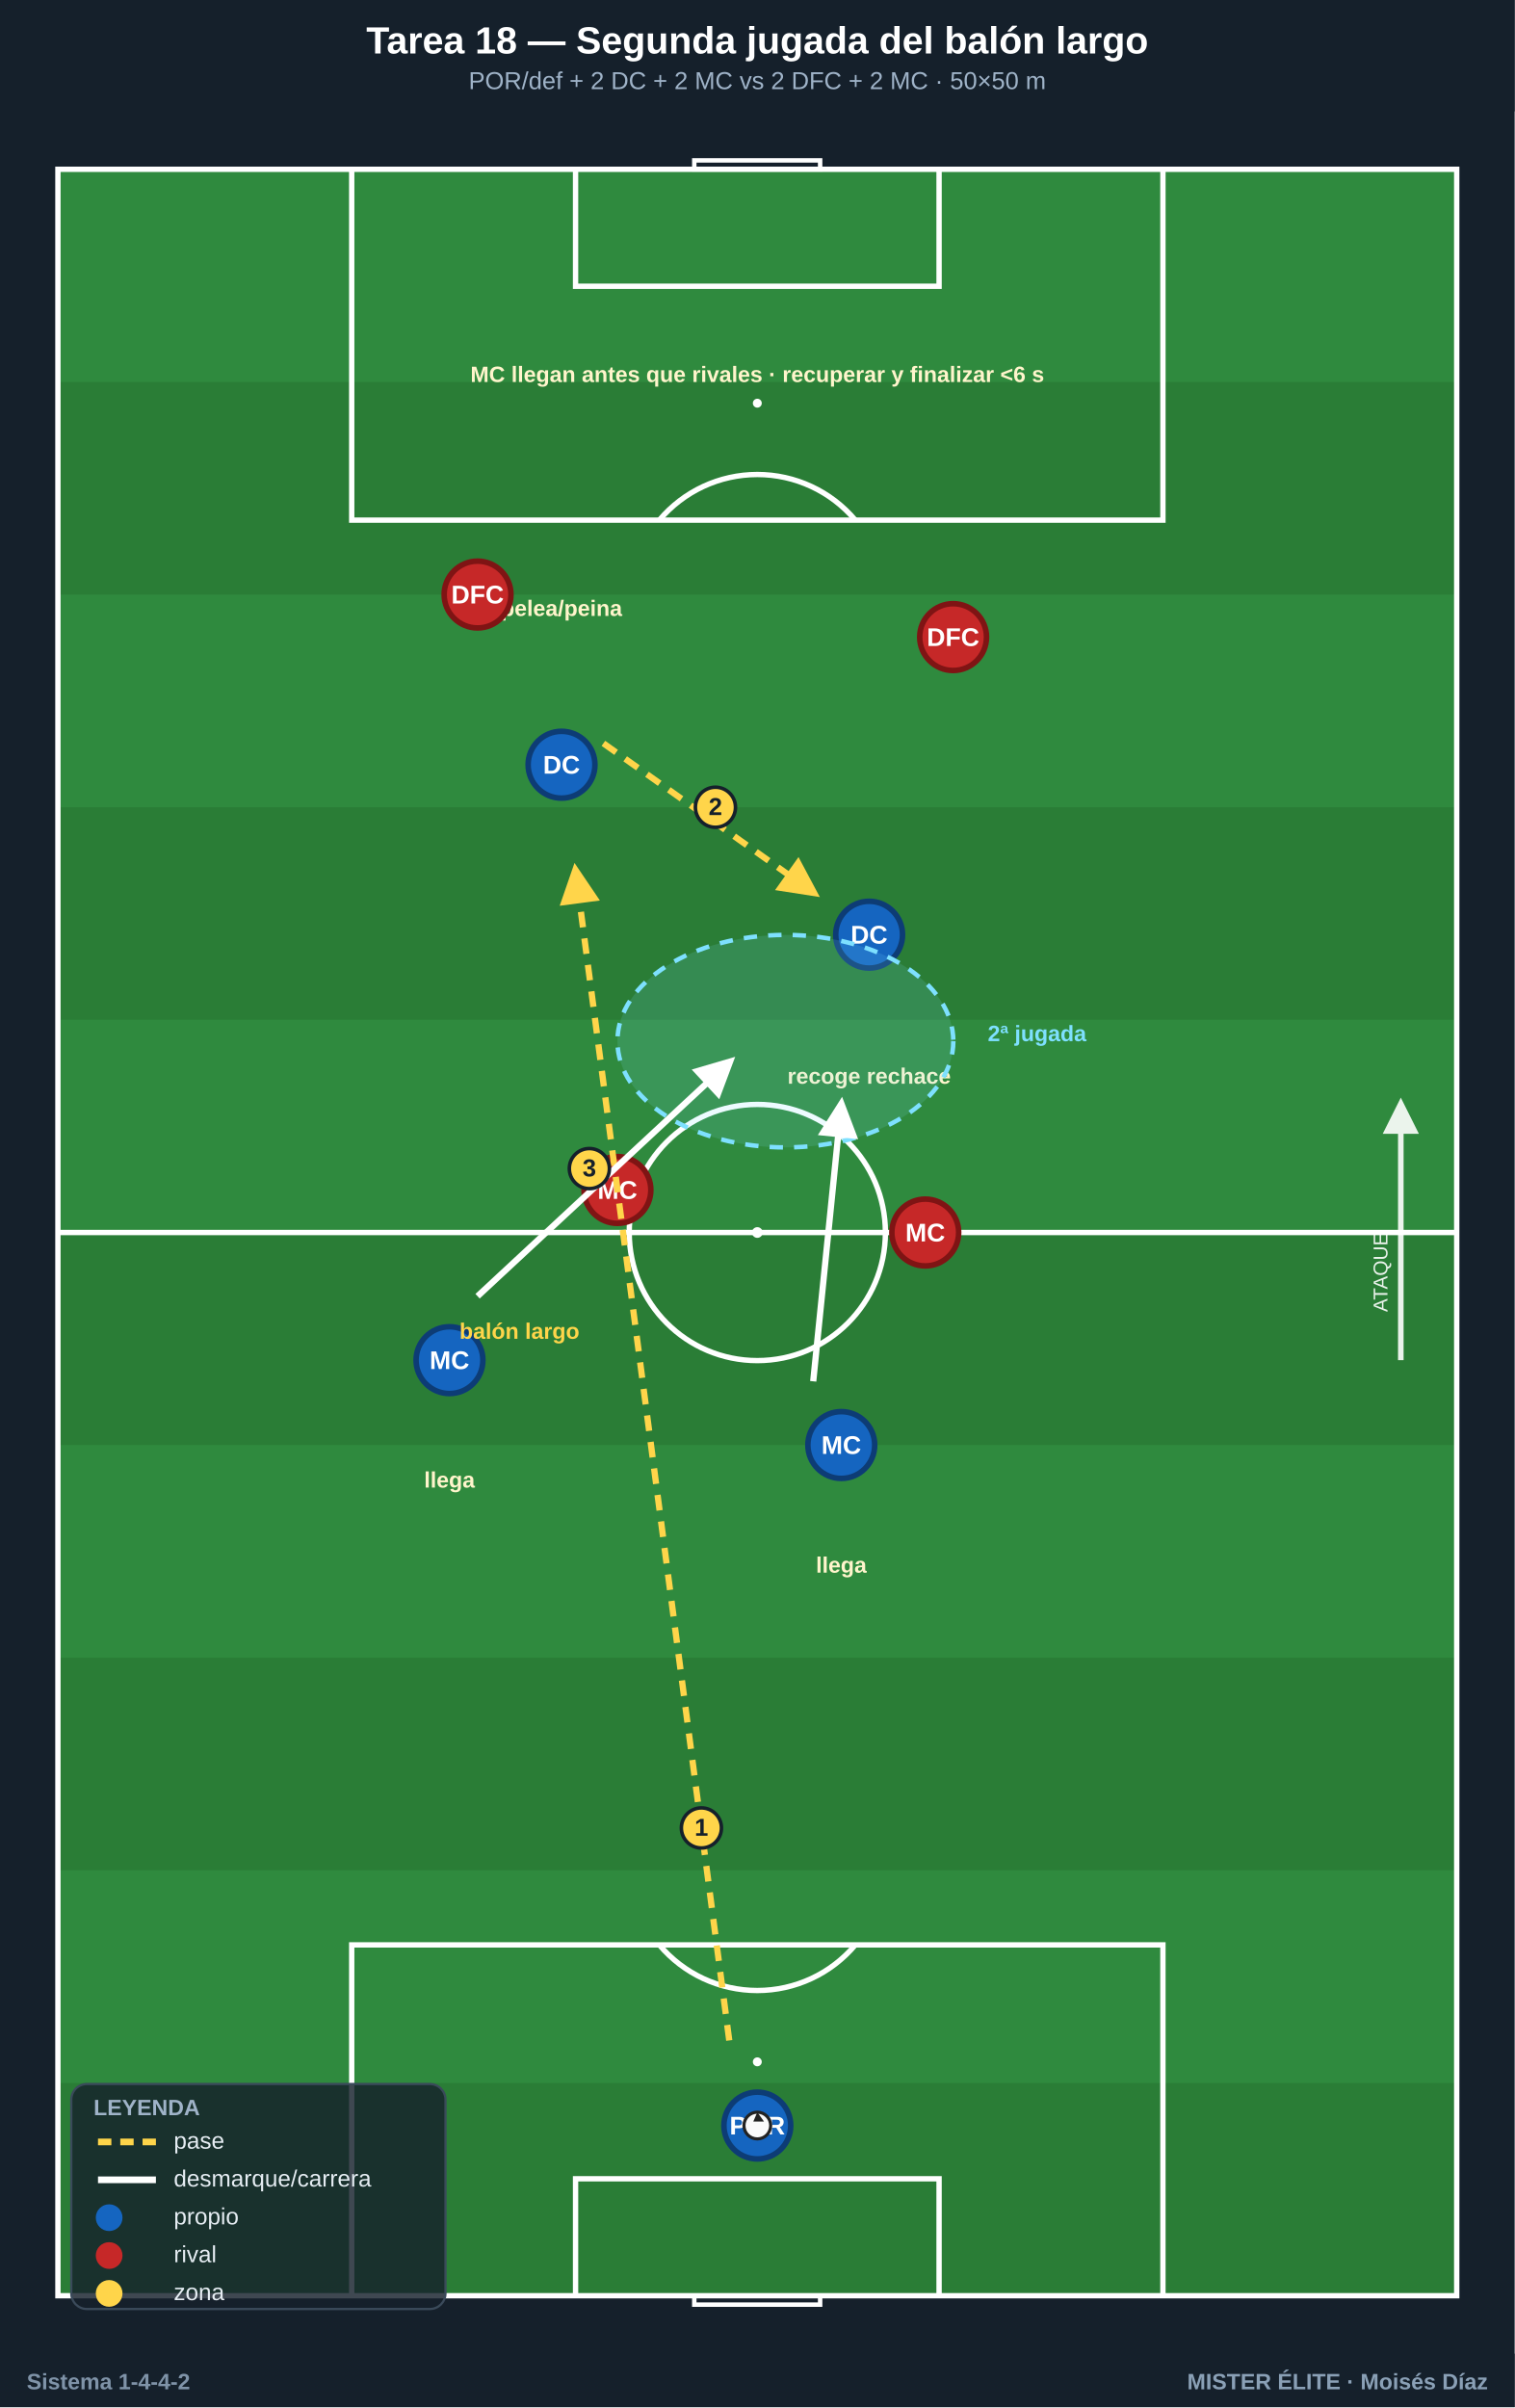
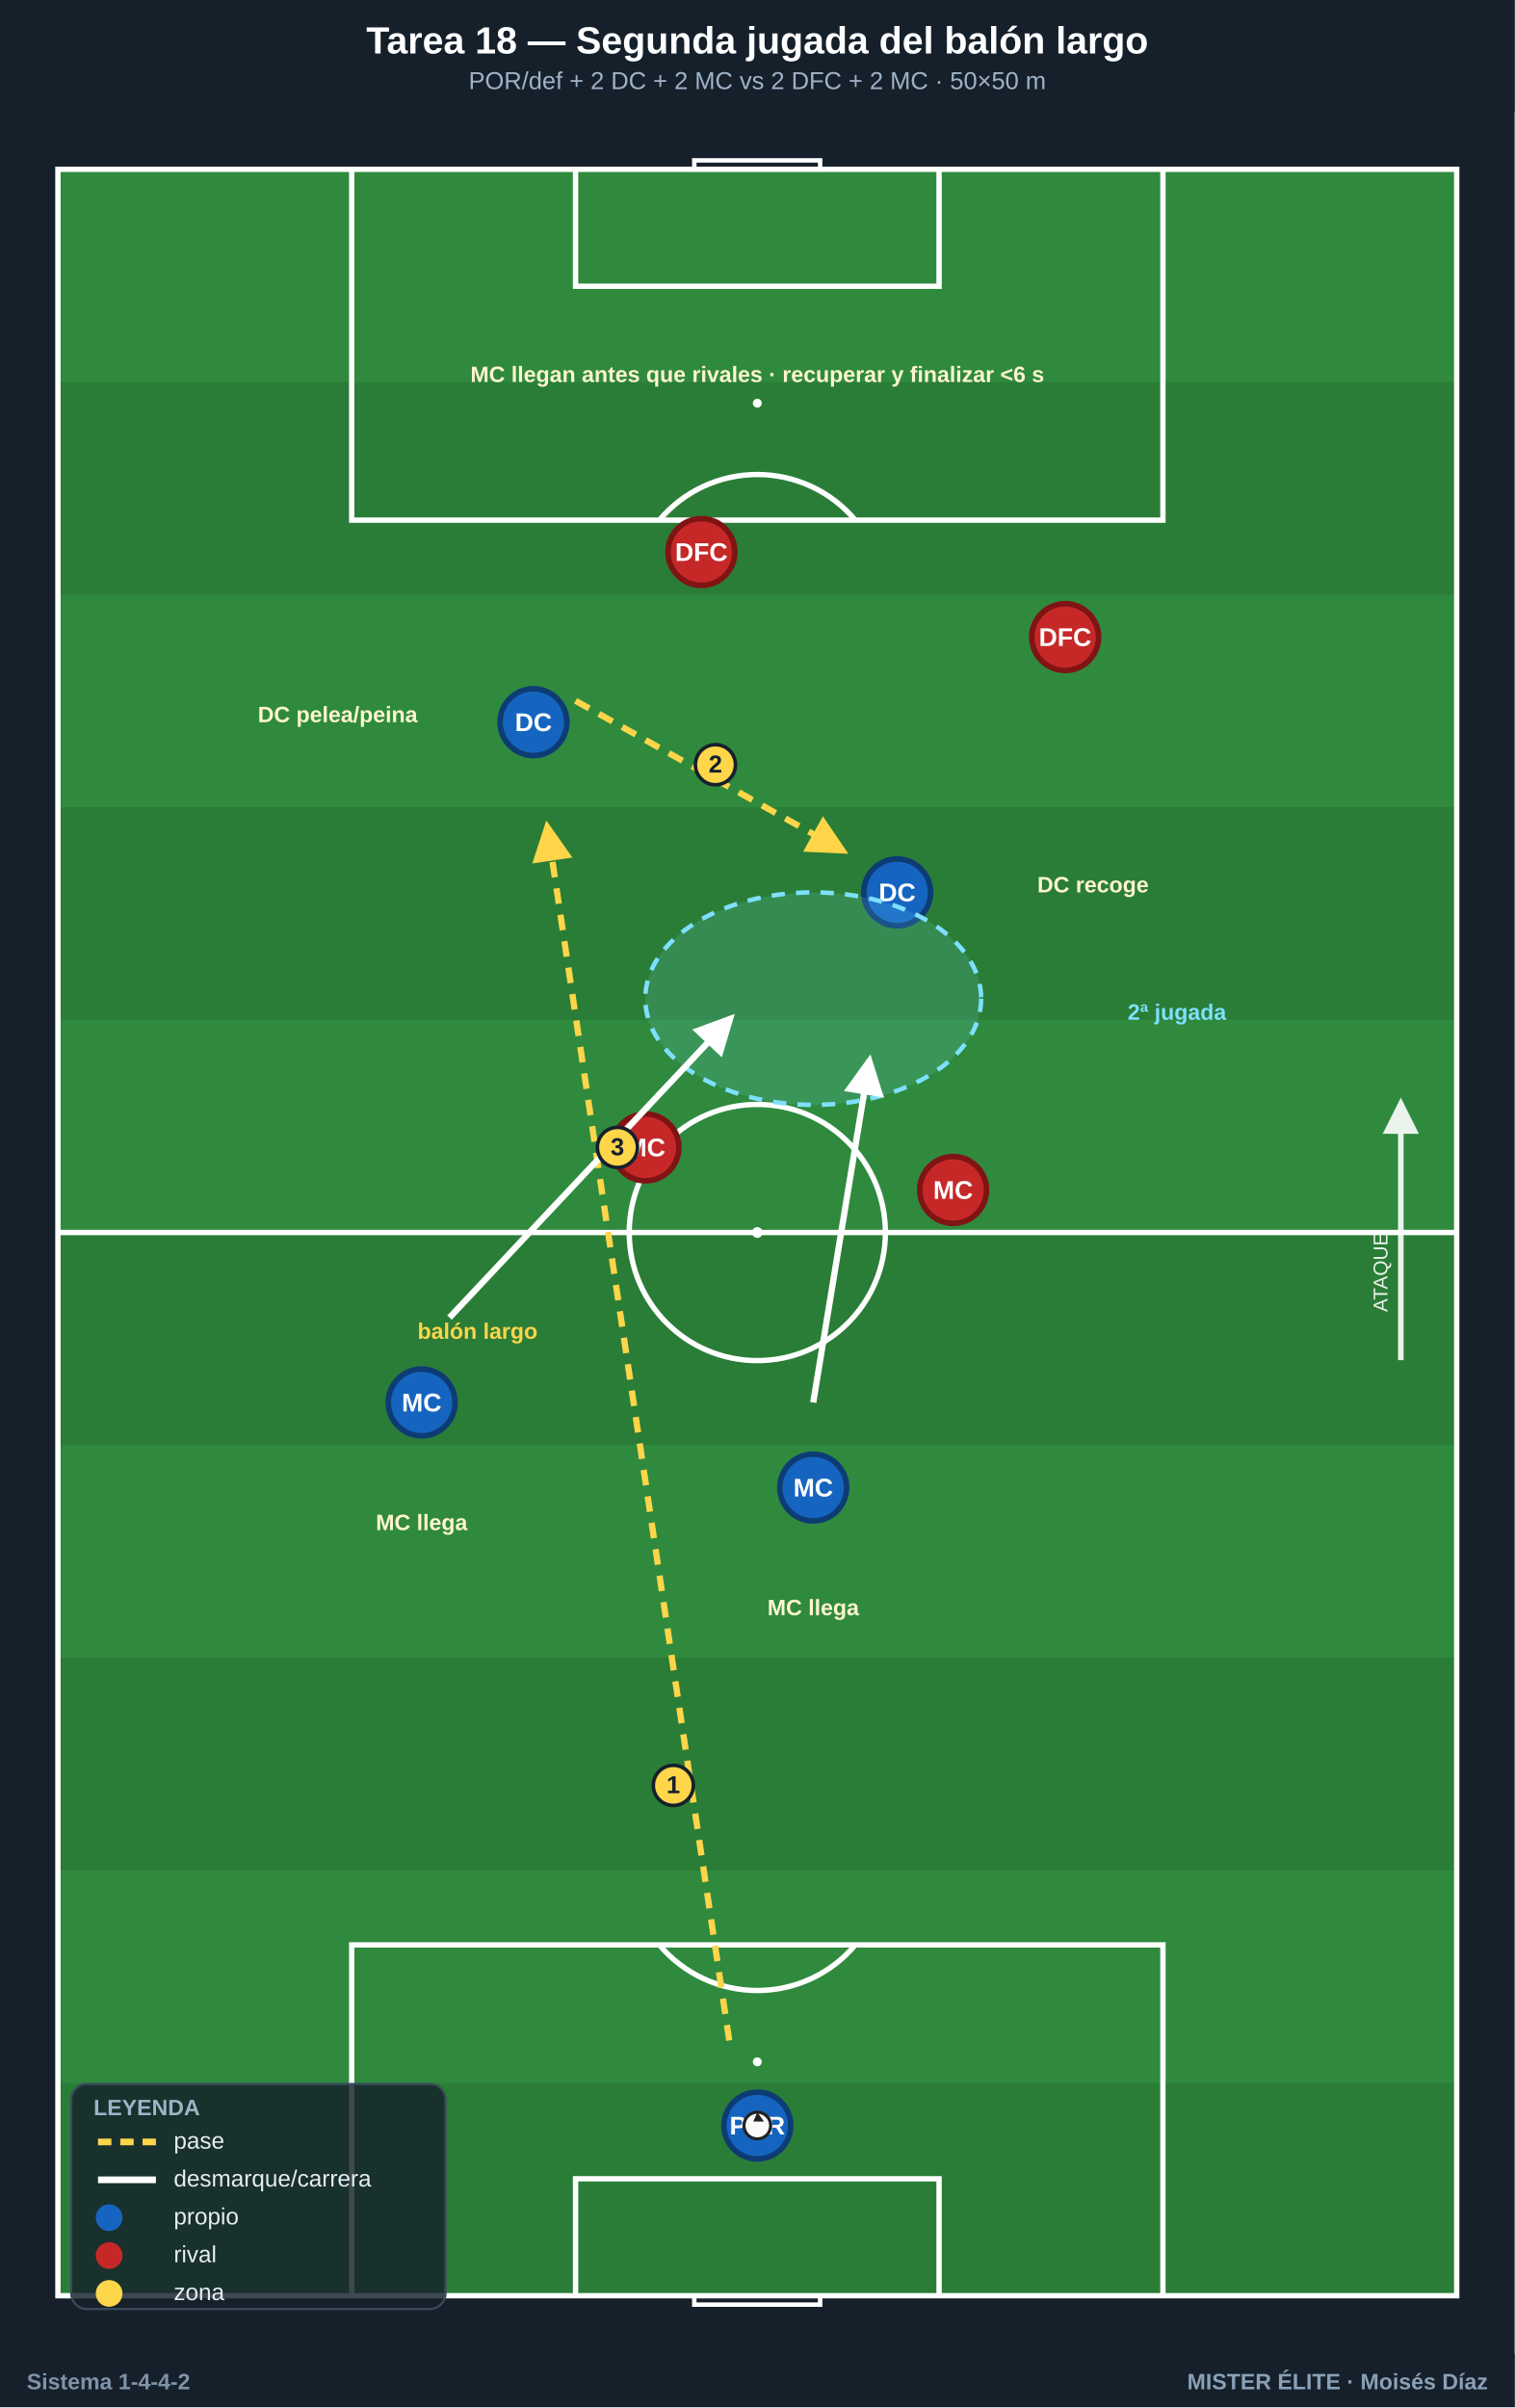
<svg xmlns="http://www.w3.org/2000/svg" viewBox="0 0 680 1081" width="680" height="1081" font-family="Segoe UI,Arial,sans-serif">
  <defs>
    <linearGradient id="sky" x1="0" y1="0" x2="0" y2="1">
      <stop offset="0" stop-color="#2f8a3e" />
      <stop offset="1" stop-color="#2b8139" />
    </linearGradient>
    <marker id="ah_pass" viewBox="0 0 10 10" refX="8" refY="5" markerWidth="6.5" markerHeight="6.5" orient="auto-start-reverse">
      <path d="M0,0 L10,5 L0,10 z" fill="#ffd54a" />
    </marker>
    <marker id="ah_run" viewBox="0 0 10 10" refX="8" refY="5" markerWidth="6.5" markerHeight="6.5" orient="auto-start-reverse">
      <path d="M0,0 L10,5 L0,10 z" fill="#ffffff" />
    </marker>
    <marker id="ah_drive" viewBox="0 0 10 10" refX="8" refY="5" markerWidth="6.5" markerHeight="6.5" orient="auto-start-reverse">
      <path d="M0,0 L10,5 L0,10 z" fill="#7ee0ff" />
    </marker>
    <marker id="ah_white" viewBox="0 0 10 10" refX="8" refY="5" markerWidth="6.5" markerHeight="6.5" orient="auto-start-reverse">
      <path d="M0,0 L10,5 L0,10 z" fill="#ffffff" />
    </marker>
  </defs>
  <rect x="0.0" y="0.0" width="680.0" height="1080.6" fill="#15202b" />
  <rect x="26.0" y="76.0" width="628.0" height="96.0" fill="#2f8a3e" />
  <rect x="26.0" y="171.5" width="628.0" height="96.0" fill="#2a7d36" />
  <rect x="26.0" y="266.9" width="628.0" height="96.0" fill="#2f8a3e" />
  <rect x="26.0" y="362.4" width="628.0" height="96.0" fill="#2a7d36" />
  <rect x="26.0" y="457.8" width="628.0" height="96.0" fill="#2f8a3e" />
  <rect x="26.0" y="553.3" width="628.0" height="96.0" fill="#2a7d36" />
  <rect x="26.0" y="648.7" width="628.0" height="96.0" fill="#2f8a3e" />
  <rect x="26.0" y="744.2" width="628.0" height="96.0" fill="#2a7d36" />
  <rect x="26.0" y="839.6" width="628.0" height="96.0" fill="#2f8a3e" />
  <rect x="26.0" y="935.1" width="628.0" height="96.0" fill="#2a7d36" />
  <rect x="26.0" y="76.0" width="628.0" height="954.6" fill="none" stroke="#ffffff" stroke-width="2.4" />
  <line x1="26.0" y1="553.3" x2="654.0" y2="553.3" stroke="#ffffff" stroke-width="2.4" opacity="1" />
  <circle cx="340.0" cy="553.3" r="57.5" fill="none" stroke="#ffffff" stroke-width="2.4" />
  <circle cx="340.0" cy="553.3" r="2.4" fill="#ffffff" />
  <path d="M157.9,76.0 L157.9,233.5 L522.1,233.5 L522.1,76.0" fill="none" stroke="#ffffff" stroke-width="2.4" />
  <path d="M258.4,76.0 L258.4,128.5 L421.6,128.5 L421.6,76.0" fill="none" stroke="#ffffff" stroke-width="2.4" />
  <circle cx="340.0" cy="181.0" r="2.0" fill="#ffffff" />
  <rect x="311.7" y="72.0" width="56.5" height="4" fill="none" stroke="#ffffff" stroke-width="2" />
  <path d="M296.0,233.5 A57.5,57.5 0 0 1 384.0,233.5" fill="none" stroke="#ffffff" stroke-width="2.4" />
  <path d="M157.9,1030.6 L157.9,873.1 L522.1,873.1 L522.1,1030.6" fill="none" stroke="#ffffff" stroke-width="2.4" />
  <path d="M258.4,1030.6 L258.4,978.1 L421.6,978.1 L421.6,1030.6" fill="none" stroke="#ffffff" stroke-width="2.4" />
  <circle cx="340.0" cy="925.6" r="2.0" fill="#ffffff" />
  <rect x="311.7" y="1030.6" width="56.5" height="4" fill="none" stroke="#ffffff" stroke-width="2" />
  <path d="M296.0,873.1 A57.5,57.5 0 0 0 384.0,873.1" fill="none" stroke="#ffffff" stroke-width="2.4" />
  <rect x="0.0" y="0.0" width="680.0" height="50.0" fill="#15202b" />
  <text x="340.0" y="24.0" font-family="Segoe UI,Arial,sans-serif" font-size="17" font-weight="800" fill="#ffffff" text-anchor="middle">Tarea 18 — Segunda jugada del balón largo</text>
  <text x="340.0" y="40.0" font-family="Segoe UI,Arial,sans-serif" font-size="11" font-weight="500" fill="#9fb3c8" text-anchor="middle">POR/def + 2 DC + 2 MC vs 2 DFC + 2 MC · 50×50 m</text>
  <rect x="0.0" y="1056.6" width="680.0" height="24.0" fill="#15202b" />
  <text x="668.0" y="1072.6" font-family="Segoe UI,Arial,sans-serif" font-size="10" font-weight="700" fill="#8aa0b6" text-anchor="end">MISTER ÉLITE · Moisés Díaz</text>
  <text x="12.0" y="1072.6" font-family="Segoe UI,Arial,sans-serif" font-size="10" font-weight="600" fill="#7f93a8" text-anchor="start">Sistema 1-4-4-2</text>
  <g opacity="0.9">
    <line x1="628.9" y1="610.6" x2="628.9" y2="496.0" stroke="#ffffff" stroke-width="2.5" marker-end="url(#ah_white)" />
    <text x="622.9" y="553.3" font-family="Segoe UI,Arial" font-size="9" fill="#ffffff" text-anchor="end" transform="rotate(-90 622.9 553.3)">ATAQUE</text>
  </g>
  <g>
    <circle cx="340.0" cy="954.2" r="15" fill="#1565c0" stroke="#0d3c75" stroke-width="2.5" />
    <text x="340.0" y="958.2" font-family="Segoe UI,Arial" font-size="11.5" font-weight="800" fill="#fff" text-anchor="middle">POR</text>
  </g>
  <circle cx="340.0" cy="954.2" r="6.0" fill="#fafafa" stroke="#222" stroke-width="1.4" />
  <path d="M340.0,948.2 l3.0,4.2 l-4.8,0 z" fill="#222" />
  <g>
-     <circle cx="252.1" cy="343.3" r="15" fill="#1565c0" stroke="#0d3c75" stroke-width="2.5" />
-     <text x="252.1" y="347.3" font-family="Segoe UI,Arial" font-size="11.5" font-weight="800" fill="#fff" text-anchor="middle">DC</text>
+     <circle cx="239.5" cy="324.2" r="15" fill="#1565c0" stroke="#0d3c75" stroke-width="2.5" />
+     <text x="239.5" y="328.2" font-family="Segoe UI,Arial" font-size="11.5" font-weight="800" fill="#fff" text-anchor="middle">DC</text>
  </g>
-   <text x="252.1" y="276.5" font-family="Segoe UI,Arial,sans-serif" font-size="10" font-weight="600" fill="#fff5cc" text-anchor="middle">pelea/peina</text>
+   <text x="151.6" y="324.2" font-family="Segoe UI,Arial,sans-serif" font-size="10" font-weight="600" fill="#fff5cc" text-anchor="middle">DC pelea/peina</text>
  <g>
-     <circle cx="390.2" cy="419.6" r="15" fill="#1565c0" stroke="#0d3c75" stroke-width="2.5" />
-     <text x="390.2" y="423.6" font-family="Segoe UI,Arial" font-size="11.5" font-weight="800" fill="#fff" text-anchor="middle">DC</text>
+     <circle cx="402.8" cy="400.6" r="15" fill="#1565c0" stroke="#0d3c75" stroke-width="2.5" />
+     <text x="402.8" y="404.6" font-family="Segoe UI,Arial" font-size="11.5" font-weight="800" fill="#fff" text-anchor="middle">DC</text>
  </g>
-   <text x="390.2" y="486.5" font-family="Segoe UI,Arial,sans-serif" font-size="10" font-weight="600" fill="#fff5cc" text-anchor="middle">recoge rechace</text>
+   <text x="490.7" y="400.6" font-family="Segoe UI,Arial,sans-serif" font-size="10" font-weight="600" fill="#fff5cc" text-anchor="middle">DC recoge</text>
  <g>
-     <circle cx="214.4" cy="266.9" r="15" fill="#c62828" stroke="#7f1414" stroke-width="2.5" />
-     <text x="214.4" y="270.9" font-family="Segoe UI,Arial" font-size="11.5" font-weight="800" fill="#fff" text-anchor="middle">DFC</text>
+     <circle cx="314.9" cy="247.8" r="15" fill="#c62828" stroke="#7f1414" stroke-width="2.5" />
+     <text x="314.9" y="251.8" font-family="Segoe UI,Arial" font-size="11.5" font-weight="800" fill="#fff" text-anchor="middle">DFC</text>
  </g>
  <g>
-     <circle cx="427.9" cy="286.0" r="15" fill="#c62828" stroke="#7f1414" stroke-width="2.5" />
-     <text x="427.9" y="290.0" font-family="Segoe UI,Arial" font-size="11.5" font-weight="800" fill="#fff" text-anchor="middle">DFC</text>
+     <circle cx="478.2" cy="286.0" r="15" fill="#c62828" stroke="#7f1414" stroke-width="2.5" />
+     <text x="478.2" y="290.0" font-family="Segoe UI,Arial" font-size="11.5" font-weight="800" fill="#fff" text-anchor="middle">DFC</text>
  </g>
  <g>
-     <circle cx="277.2" cy="534.2" r="15" fill="#c62828" stroke="#7f1414" stroke-width="2.5" />
-     <text x="277.2" y="538.2" font-family="Segoe UI,Arial" font-size="11.5" font-weight="800" fill="#fff" text-anchor="middle">MC</text>
+     <circle cx="289.8" cy="515.1" r="15" fill="#c62828" stroke="#7f1414" stroke-width="2.5" />
+     <text x="289.8" y="519.1" font-family="Segoe UI,Arial" font-size="11.5" font-weight="800" fill="#fff" text-anchor="middle">MC</text>
  </g>
  <g>
-     <circle cx="415.4" cy="553.3" r="15" fill="#c62828" stroke="#7f1414" stroke-width="2.5" />
-     <text x="415.4" y="557.3" font-family="Segoe UI,Arial" font-size="11.5" font-weight="800" fill="#fff" text-anchor="middle">MC</text>
+     <circle cx="427.9" cy="534.2" r="15" fill="#c62828" stroke="#7f1414" stroke-width="2.5" />
+     <text x="427.9" y="538.2" font-family="Segoe UI,Arial" font-size="11.5" font-weight="800" fill="#fff" text-anchor="middle">MC</text>
  </g>
  <g>
-     <circle cx="201.8" cy="610.6" r="15" fill="#1565c0" stroke="#0d3c75" stroke-width="2.5" />
-     <text x="201.8" y="614.6" font-family="Segoe UI,Arial" font-size="11.5" font-weight="800" fill="#fff" text-anchor="middle">MC</text>
+     <circle cx="189.3" cy="629.6" r="15" fill="#1565c0" stroke="#0d3c75" stroke-width="2.5" />
+     <text x="189.3" y="633.6" font-family="Segoe UI,Arial" font-size="11.5" font-weight="800" fill="#fff" text-anchor="middle">MC</text>
  </g>
-   <text x="201.8" y="667.8" font-family="Segoe UI,Arial,sans-serif" font-size="10" font-weight="600" fill="#fff5cc" text-anchor="middle">llega</text>
+   <text x="189.3" y="686.9" font-family="Segoe UI,Arial,sans-serif" font-size="10" font-weight="600" fill="#fff5cc" text-anchor="middle">MC llega</text>
  <g>
-     <circle cx="377.7" cy="648.7" r="15" fill="#1565c0" stroke="#0d3c75" stroke-width="2.5" />
-     <text x="377.7" y="652.7" font-family="Segoe UI,Arial" font-size="11.5" font-weight="800" fill="#fff" text-anchor="middle">MC</text>
+     <circle cx="365.1" cy="667.8" r="15" fill="#1565c0" stroke="#0d3c75" stroke-width="2.5" />
+     <text x="365.1" y="671.8" font-family="Segoe UI,Arial" font-size="11.5" font-weight="800" fill="#fff" text-anchor="middle">MC</text>
  </g>
-   <text x="377.7" y="706.0" font-family="Segoe UI,Arial,sans-serif" font-size="10" font-weight="600" fill="#fff5cc" text-anchor="middle">llega</text>
-   <line x1="327.4" y1="916.0" x2="258.4" y2="391.0" stroke="#ffd54a" stroke-width="2.8" stroke-dasharray="7 5" marker-end="url(#ah_pass)" />
+   <text x="365.1" y="725.1" font-family="Segoe UI,Arial,sans-serif" font-size="10" font-weight="600" fill="#fff5cc" text-anchor="middle">MC llega</text>
+   <line x1="327.4" y1="916.0" x2="245.8" y2="371.9" stroke="#ffd54a" stroke-width="2.8" stroke-dasharray="7 5" marker-end="url(#ah_pass)" />
  <g>
-     <circle cx="314.9" cy="820.6" r="9" fill="#ffd54a" stroke="#15202b" stroke-width="1.6" />
-     <text x="314.9" y="824.1" font-family="Segoe UI,Arial" font-size="11" font-weight="800" fill="#15202b" text-anchor="middle">1</text>
+     <circle cx="302.3" cy="801.5" r="9" fill="#ffd54a" stroke="#15202b" stroke-width="1.6" />
+     <text x="302.3" y="805.0" font-family="Segoe UI,Arial" font-size="11" font-weight="800" fill="#15202b" text-anchor="middle">1</text>
  </g>
-   <text x="233.2" y="601.0" font-family="Segoe UI,Arial,sans-serif" font-size="10" font-weight="600" fill="#ffd54a" text-anchor="middle">balón largo</text>
-   <line x1="270.9" y1="333.7" x2="365.1" y2="400.6" stroke="#ffd54a" stroke-width="2.8" stroke-dasharray="7 5" marker-end="url(#ah_pass)" />
+   <text x="214.4" y="601.0" font-family="Segoe UI,Arial,sans-serif" font-size="10" font-weight="600" fill="#ffd54a" text-anchor="middle">balón largo</text>
+   <line x1="258.4" y1="314.6" x2="377.7" y2="381.5" stroke="#ffd54a" stroke-width="2.8" stroke-dasharray="7 5" marker-end="url(#ah_pass)" />
  <g>
-     <circle cx="321.2" cy="362.4" r="9" fill="#ffd54a" stroke="#15202b" stroke-width="1.6" />
-     <text x="321.2" y="365.9" font-family="Segoe UI,Arial" font-size="11" font-weight="800" fill="#15202b" text-anchor="middle">2</text>
+     <circle cx="321.2" cy="343.3" r="9" fill="#ffd54a" stroke="#15202b" stroke-width="1.6" />
+     <text x="321.2" y="346.8" font-family="Segoe UI,Arial" font-size="11" font-weight="800" fill="#15202b" text-anchor="middle">2</text>
  </g>
-   <ellipse cx="352.6" cy="467.4" rx="75.4" ry="47.7" fill="#7ee0ff" fill-opacity="0.14" stroke="#7ee0ff" stroke-width="2" stroke-dasharray="6 5" />
-   <text x="465.6" y="467.4" font-family="Segoe UI,Arial,sans-serif" font-size="10" font-weight="600" fill="#7ee0ff" text-anchor="middle">2ª jugada</text>
-   <line x1="214.4" y1="581.9" x2="327.4" y2="476.9" stroke="#ffffff" stroke-width="2.8" marker-end="url(#ah_run)" />
-   <line x1="365.1" y1="620.1" x2="377.7" y2="496.0" stroke="#ffffff" stroke-width="2.8" marker-end="url(#ah_run)" />
+   <ellipse cx="365.1" cy="448.3" rx="75.4" ry="47.7" fill="#7ee0ff" fill-opacity="0.14" stroke="#7ee0ff" stroke-width="2" stroke-dasharray="6 5" />
+   <text x="528.4" y="457.8" font-family="Segoe UI,Arial,sans-serif" font-size="10" font-weight="600" fill="#7ee0ff" text-anchor="middle">2ª jugada</text>
+   <line x1="201.8" y1="591.5" x2="327.4" y2="457.8" stroke="#ffffff" stroke-width="2.8" marker-end="url(#ah_run)" />
+   <line x1="365.1" y1="629.6" x2="390.2" y2="476.9" stroke="#ffffff" stroke-width="2.8" marker-end="url(#ah_run)" />
  <g>
-     <circle cx="264.6" cy="524.6" r="9" fill="#ffd54a" stroke="#15202b" stroke-width="1.6" />
-     <text x="264.6" y="528.1" font-family="Segoe UI,Arial" font-size="11" font-weight="800" fill="#15202b" text-anchor="middle">3</text>
+     <circle cx="277.2" cy="515.1" r="9" fill="#ffd54a" stroke="#15202b" stroke-width="1.6" />
+     <text x="277.2" y="518.6" font-family="Segoe UI,Arial" font-size="11" font-weight="800" fill="#15202b" text-anchor="middle">3</text>
  </g>
  <text x="340.0" y="171.5" font-family="Segoe UI,Arial,sans-serif" font-size="10" font-weight="600" fill="#fff5cc" text-anchor="middle">MC llegan antes que rivales · recuperar y finalizar &lt;6 s</text>
  <g>
    <rect x="32" y="935.56" width="168" height="101" rx="7" fill="#15202b" fill-opacity="0.82" stroke="#3a4a5a" stroke-width="1" />
    <text x="42" y="949.56" font-family="Segoe UI,Arial" font-size="10" font-weight="800" fill="#9fb3c8">LEYENDA</text>
    <line x1="44" y1="961.56" x2="70" y2="961.56" stroke="#ffd54a" stroke-width="3" stroke-dasharray="6 4" />
    <text x="78" y="964.56" font-family="Segoe UI,Arial" font-size="10.5" fill="#e6edf3">pase</text>
    <line x1="44" y1="978.56" x2="70" y2="978.56" stroke="#ffffff" stroke-width="3" />
    <text x="78" y="981.56" font-family="Segoe UI,Arial" font-size="10.5" fill="#e6edf3">desmarque/carrera</text>
    <circle cx="49" cy="995.56" r="6" fill="#1565c0" />
    <text x="78" y="998.56" font-family="Segoe UI,Arial" font-size="10.5" fill="#e6edf3">propio</text>
    <circle cx="49" cy="1012.56" r="6" fill="#c62828" />
    <text x="78" y="1015.56" font-family="Segoe UI,Arial" font-size="10.5" fill="#e6edf3">rival</text>
    <circle cx="49" cy="1029.56" r="6" fill="#ffd54a" />
    <text x="78" y="1032.56" font-family="Segoe UI,Arial" font-size="10.5" fill="#e6edf3">zona</text>
  </g>
</svg>
